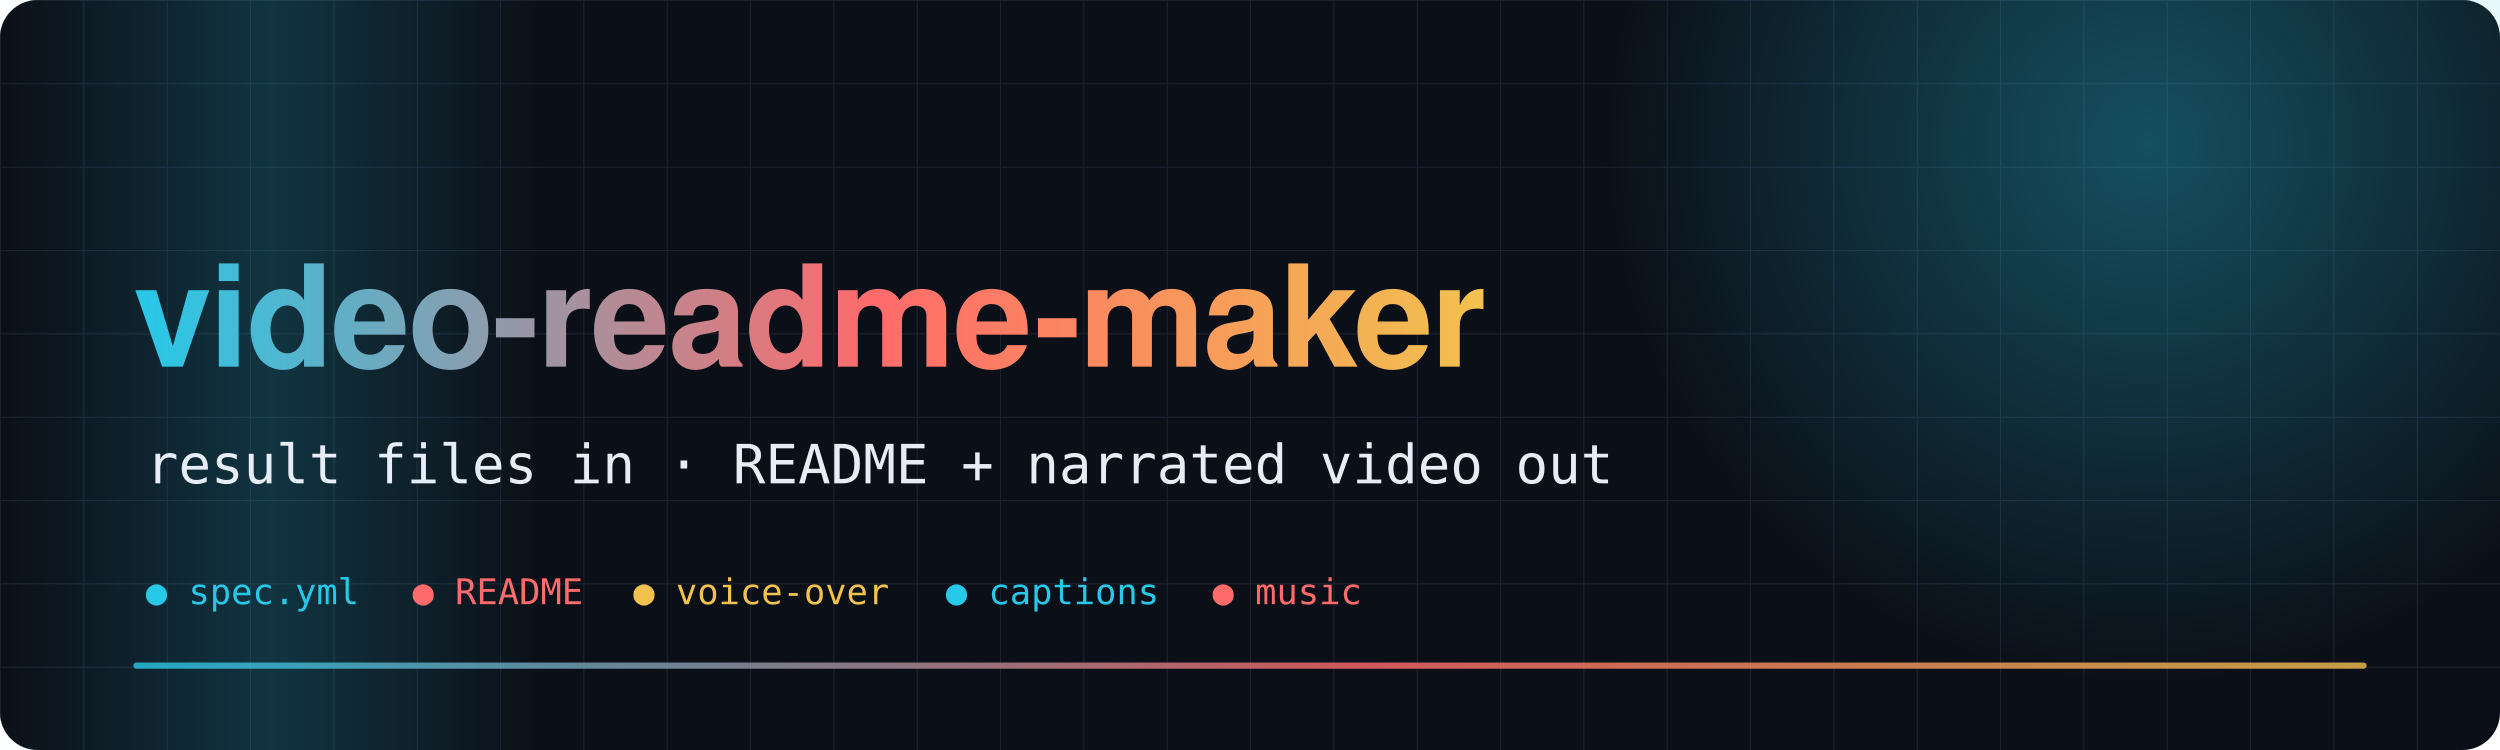
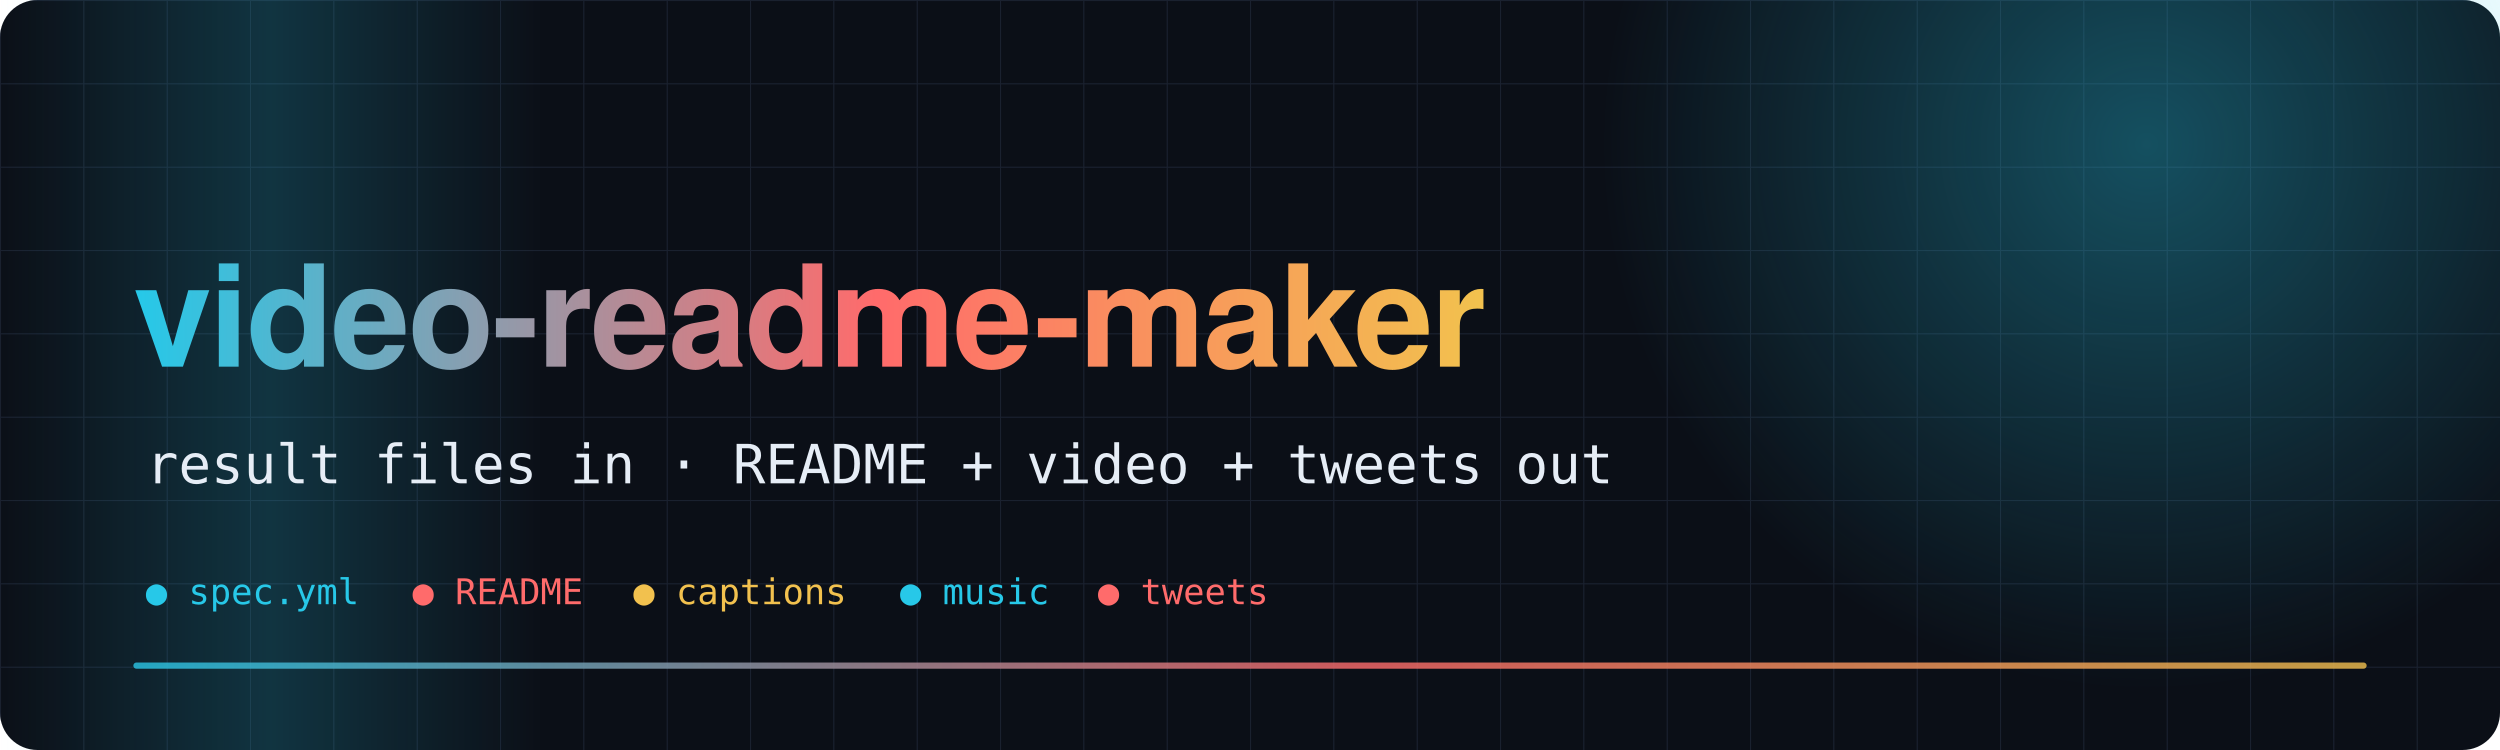
- <svg xmlns="http://www.w3.org/2000/svg" viewBox="0 0 1200 360" width="1200" height="360" role="img" aria-label="video-readme-maker: result files in · README + narrated video out">
+ <svg xmlns="http://www.w3.org/2000/svg" viewBox="0 0 1200 360" width="1200" height="360" role="img" aria-label="video-readme-maker: result files in · README + video + tweets out">
  <defs>
    <linearGradient id="g" x1="0" x2="1">
      <stop offset="0" stop-color="#27c8e8" />
      <stop offset=".55" stop-color="#ff6b6b" />
      <stop offset="1" stop-color="#f2c14e" />
    </linearGradient>
    <radialGradient id="glow">
      <stop offset="0" stop-color="#27c8e8" stop-opacity=".35" />
      <stop offset="1" stop-color="#27c8e8" stop-opacity="0" />
    </radialGradient>
    <pattern id="grid" width="40" height="40" patternUnits="userSpaceOnUse">
      <path d="M40 0H0V40" fill="none" stroke="#263044" stroke-width="1" opacity=".55" />
    </pattern>
    <linearGradient id="sweep" x1="0" x2="1">
      <stop offset="0" stop-color="#27c8e8" stop-opacity="0" />
      <stop offset=".5" stop-color="#27c8e8" stop-opacity=".4" />
      <stop offset="1" stop-color="#27c8e8" stop-opacity="0" />
    </linearGradient>
  </defs>
  <rect width="1200" height="360" rx="18" fill="#0b0f17" />
  <rect width="1200" height="360" rx="18" fill="url(#grid)" />
  <circle cx="1030" cy="70" r="260" fill="url(#glow)" />
  <rect y="0" width="260" height="360" fill="url(#sweep)" opacity=".5">
    <animateTransform attributeName="transform" type="translate" from="-300 0" to="1300 0" dur="7s" repeatCount="indefinite" />
  </rect>
  <text x="64" y="176" font-family="ui-sans-serif,system-ui,-apple-system,'Segoe UI',Helvetica,Arial,sans-serif" font-weight="800" font-size="68" letter-spacing="-1" fill="url(#g)">video-readme-maker</text>
-   <text x="70" y="232" font-family="ui-monospace,SFMono-Regular,Menlo,Consolas,monospace" font-size="26" fill="#e6edf6">result files in · README + narrated video out</text>
+   <text x="70" y="232" font-family="ui-monospace,SFMono-Regular,Menlo,Consolas,monospace" font-size="26" fill="#e6edf6">result files in · README + video + tweets out</text>
  <g font-family="ui-monospace,SFMono-Regular,Menlo,Consolas,monospace" font-size="17">
    <text x="70" y="290" fill="#27c8e8">● spec.yml</text>
    <text x="198" y="290" fill="#ff6b6b">● README</text>
-     <text x="304" y="290" fill="#f2c14e">● voice-over</text>
-     <text x="454" y="290" fill="#27c8e8">● captions</text>
-     <text x="582" y="290" fill="#ff6b6b">● music</text>
+     <text x="304" y="290" fill="#f2c14e">● captions</text>
+     <text x="432" y="290" fill="#27c8e8">● music</text>
+     <text x="527" y="290" fill="#ff6b6b">● tweets</text>
  </g>
  <rect x="64" y="318" width="1072" height="3" rx="1.5" fill="url(#g)" opacity=".8" />
</svg>
